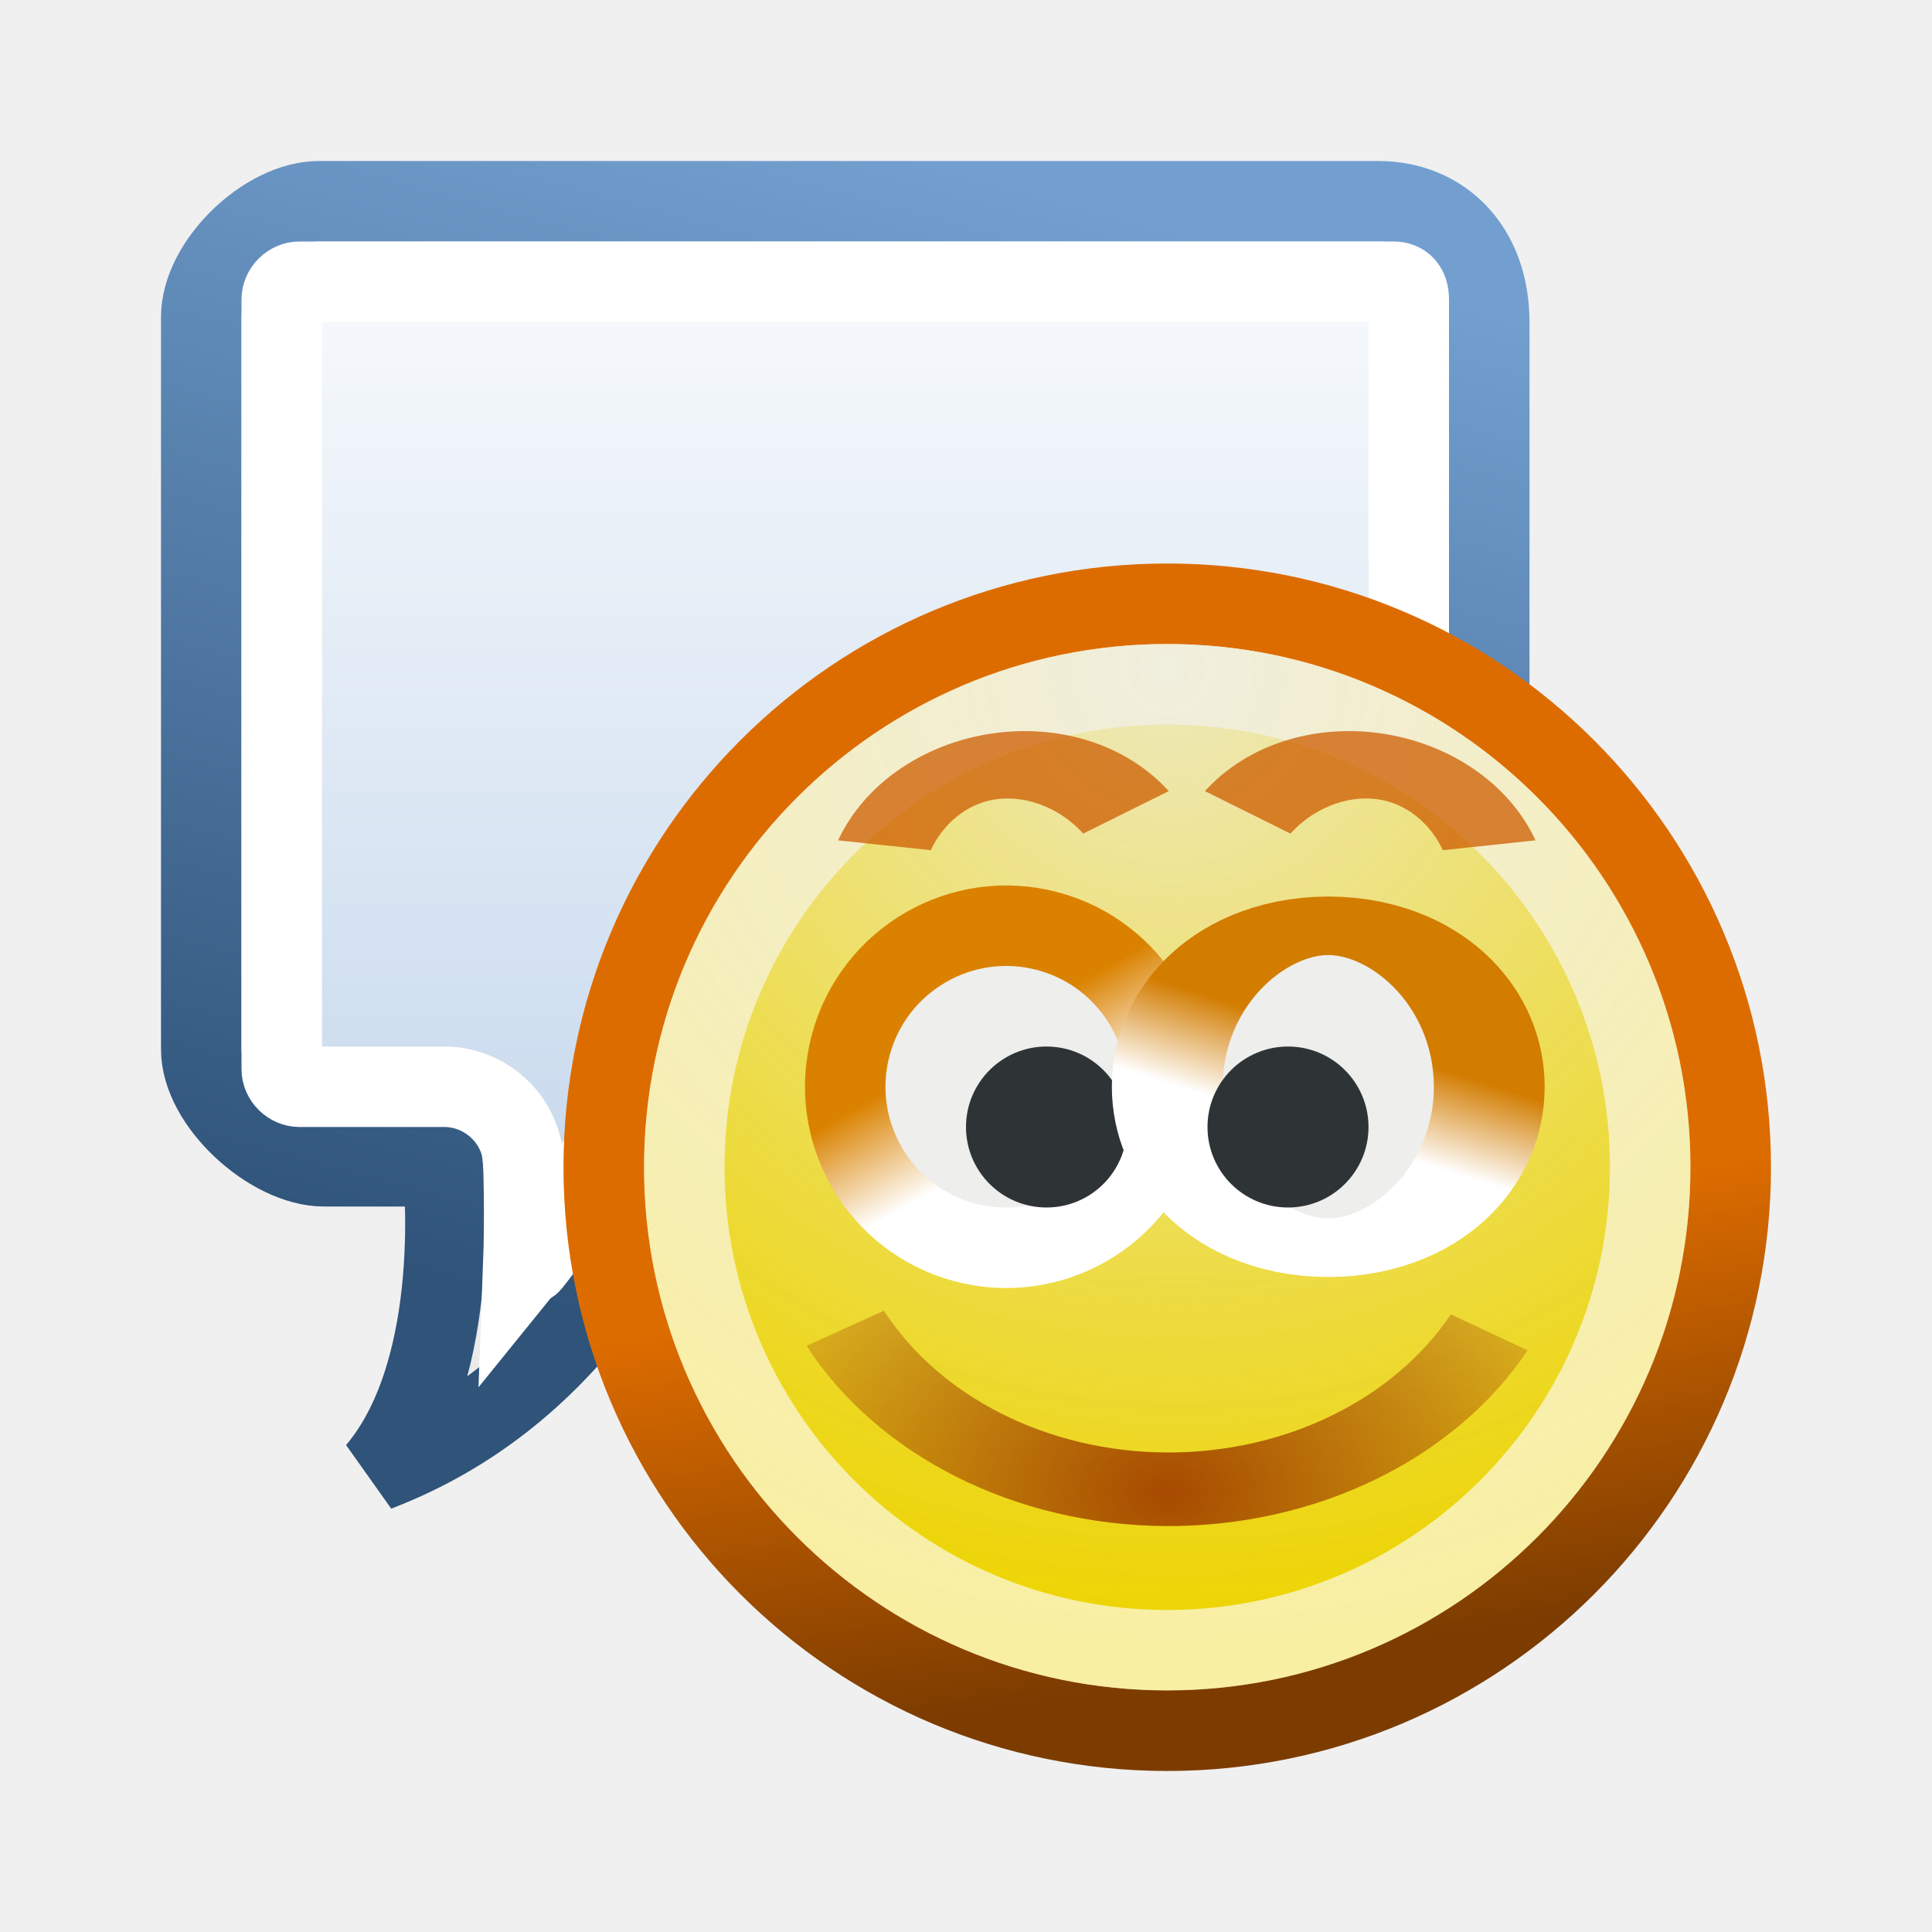
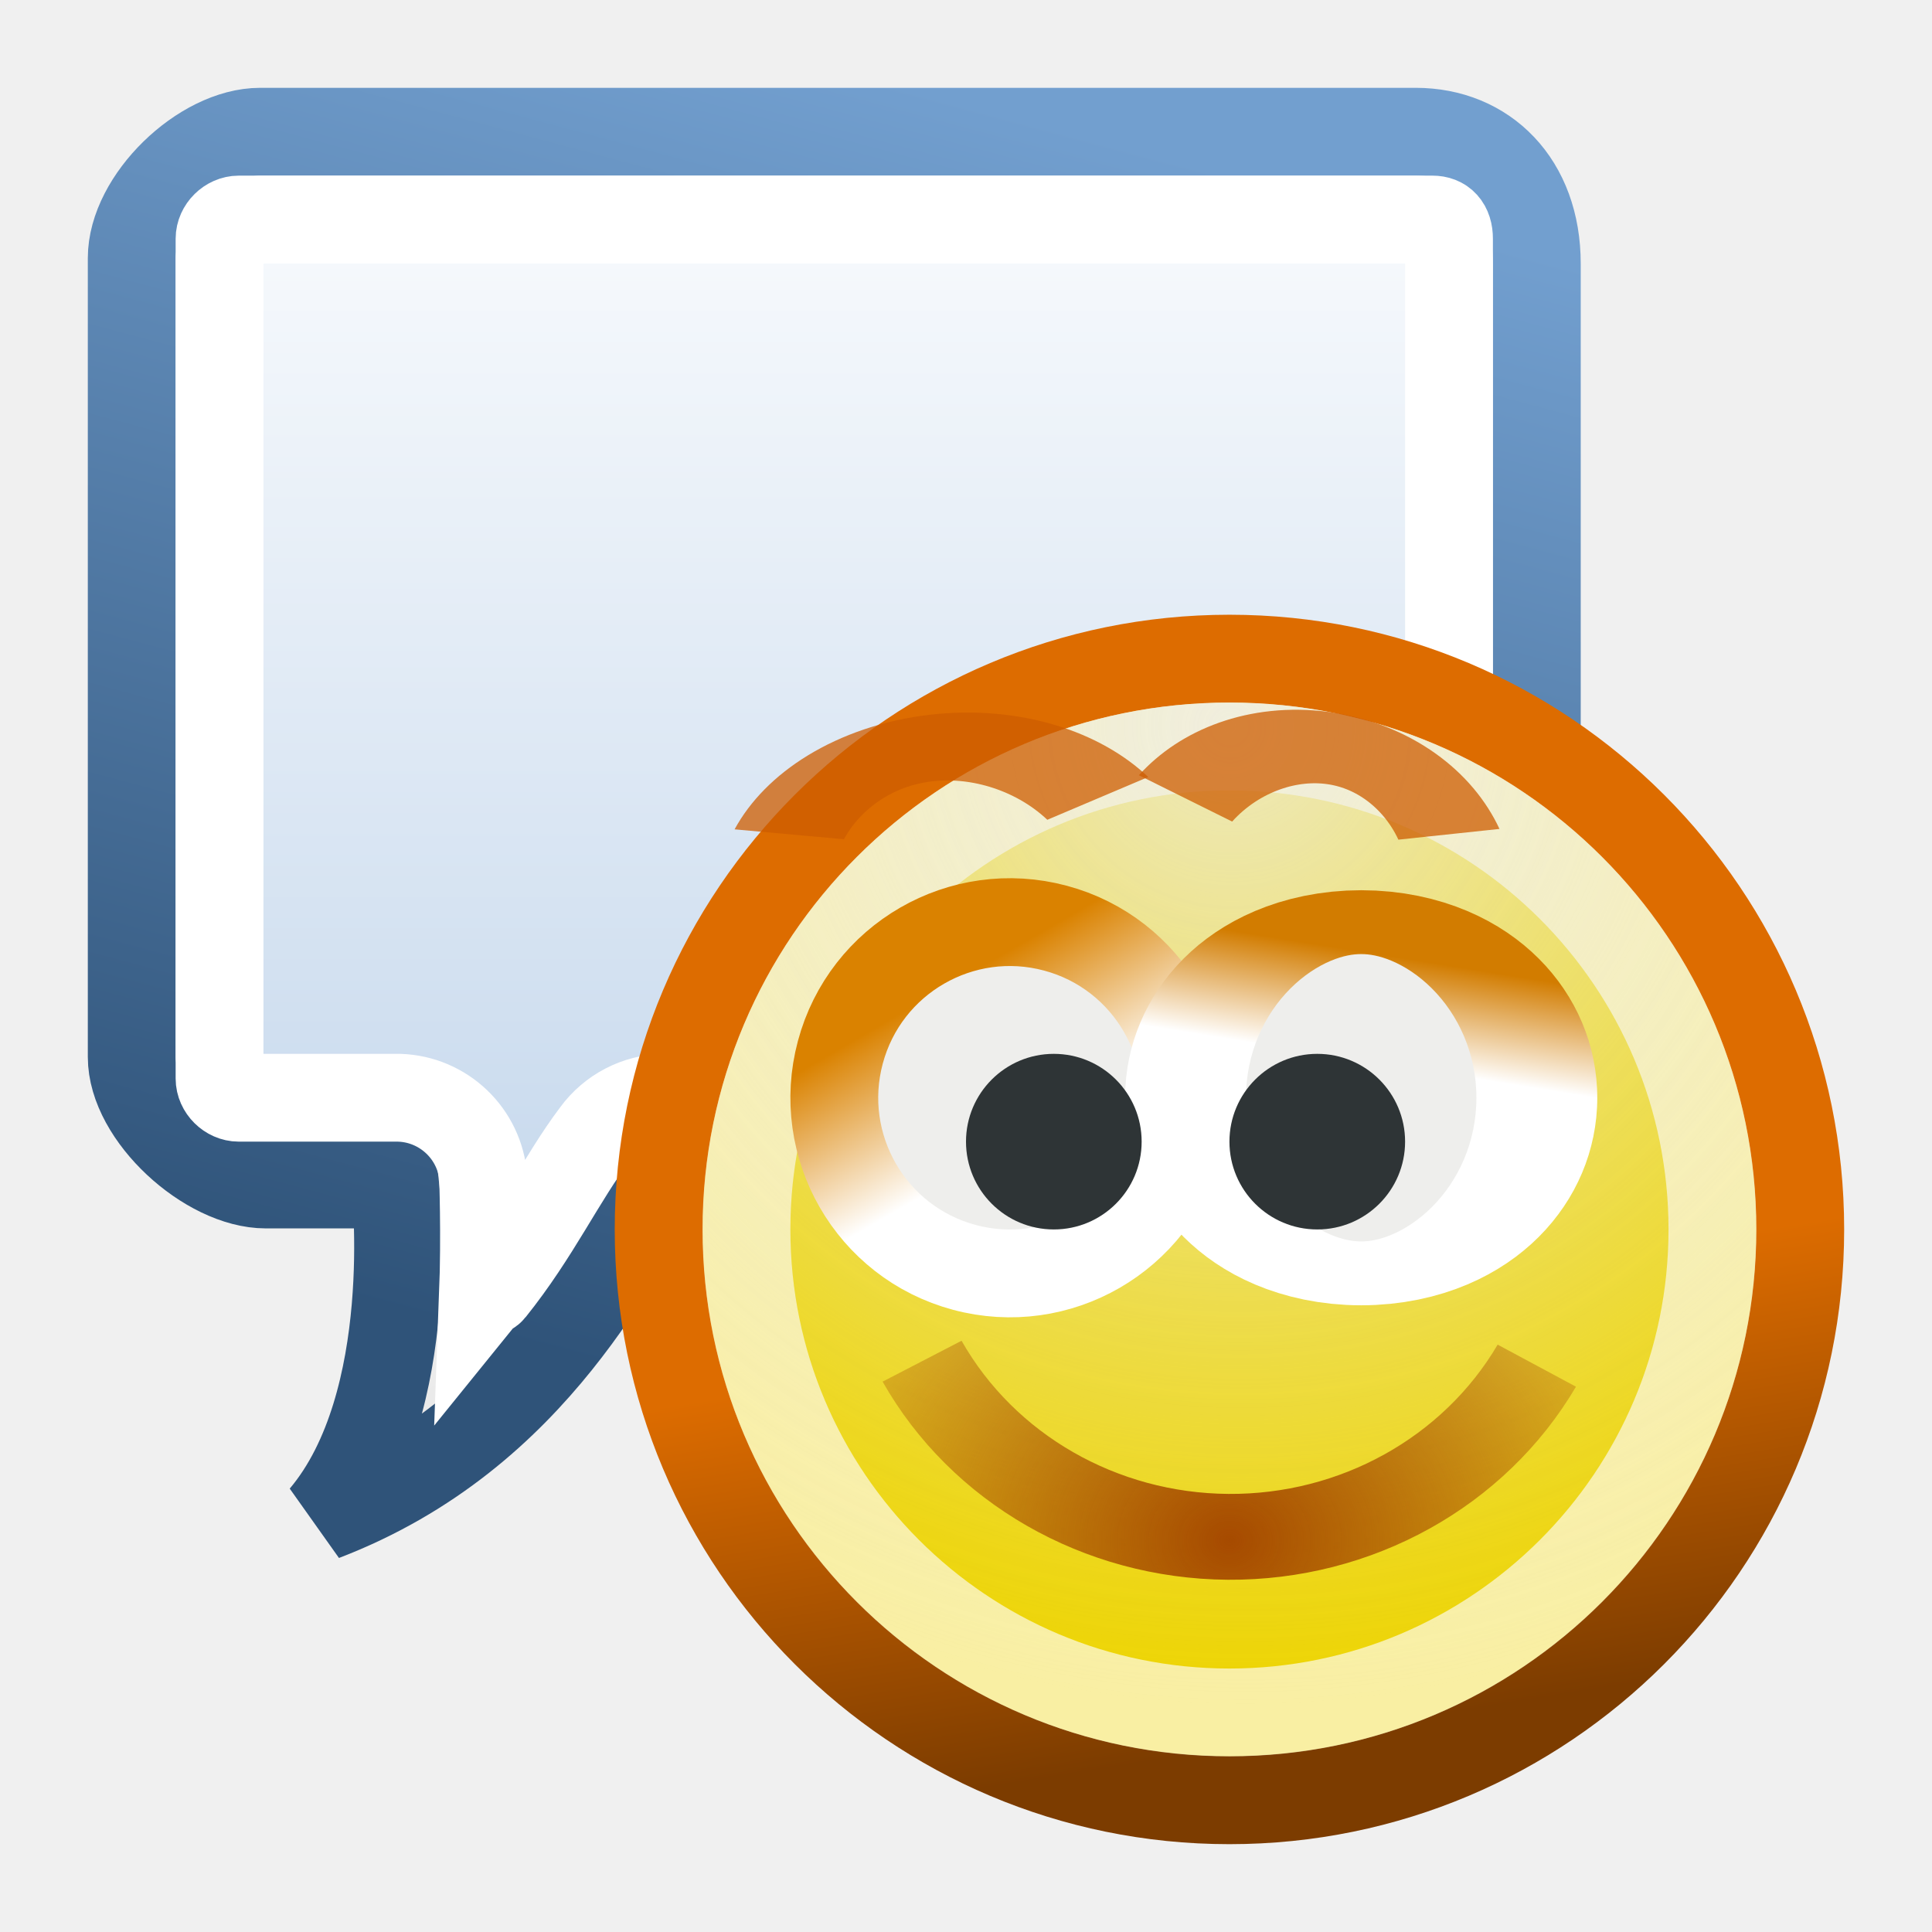
- <svg xmlns="http://www.w3.org/2000/svg" xmlns:xlink="http://www.w3.org/1999/xlink" width="24" height="24" id="svg7943" version="1.0">
+ <svg xmlns="http://www.w3.org/2000/svg" xmlns:xlink="http://www.w3.org/1999/xlink" width="22" height="22" id="svg7943" version="1.0">
  <defs id="defs7945">
    <linearGradient id="linearGradient9676">
      <stop style="stop-color:#da8200;stop-opacity:1" offset="0" id="stop9678" />
      <stop style="stop-color:#ffffff;stop-opacity:1" offset="1" id="stop9680" />
    </linearGradient>
    <linearGradient id="linearGradient9670">
      <stop style="stop-color:#d27c00;stop-opacity:1" offset="0" id="stop9672" />
      <stop style="stop-color:#ffffff;stop-opacity:1" offset="1" id="stop9674" />
    </linearGradient>
    <linearGradient id="linearGradient8907">
      <stop style="stop-color:#729fcf;stop-opacity:1" offset="0" id="stop8909" />
      <stop style="stop-color:#2f5379;stop-opacity:1" offset="1" id="stop8911" />
    </linearGradient>
    <linearGradient id="linearGradient29418">
      <stop id="stop29420" offset="0" style="stop-color:#f5f5f5;stop-opacity:1;" />
      <stop id="stop29422" offset="1" style="stop-color:#e9e9e9;stop-opacity:1;" />
    </linearGradient>
-     <linearGradient xlink:href="#linearGradient29418" id="linearGradient8799" gradientUnits="userSpaceOnUse" gradientTransform="matrix(-0.6236299,0,0,0.6278379,30.60233,-1.502469)" x1="35.004" y1="10.957" x2="27.273" y2="24.144" />
+     <linearGradient xlink:href="#linearGradient29418" id="linearGradient8799" gradientUnits="userSpaceOnUse" gradientTransform="matrix(-0.6236299,0,0,0.6278379,29.60233,-2.502468)" x1="35.004" y1="10.957" x2="27.273" y2="24.144" />
    <linearGradient id="linearGradient8710">
      <stop style="stop-color:#ffffff;stop-opacity:1;" offset="0" id="stop8712" />
      <stop style="stop-color:#c7d9ed;stop-opacity:1" offset="1" id="stop8714" />
    </linearGradient>
    <linearGradient xlink:href="#linearGradient8710" id="linearGradient8716" x1="9.998" y1="2.558" x2="9.998" y2="15.91" gradientUnits="userSpaceOnUse" />
-     <linearGradient xlink:href="#linearGradient8907" id="linearGradient8914" x1="11.531" y1="2.019" x2="7.648" y2="16.514" gradientUnits="userSpaceOnUse" />
+     <linearGradient xlink:href="#linearGradient8907" id="linearGradient8914" x1="11.531" y1="2.019" x2="7.648" y2="16.514" gradientUnits="userSpaceOnUse" gradientTransform="translate(-0.9999998,-0.9999998)" />
    <linearGradient id="linearGradient3104">
      <stop style="stop-color:#eeeeec;stop-opacity:1;" offset="0" id="stop3106" />
      <stop style="stop-color:#eeeeec;stop-opacity:0;" offset="1" id="stop3108" />
    </linearGradient>
    <linearGradient id="linearGradient3357">
      <stop id="stop3359" offset="0" style="stop-color:#dd6c00;stop-opacity:1" />
      <stop id="stop3361" offset="1" style="stop-color:#7c3c00;stop-opacity:1" />
    </linearGradient>
    <linearGradient id="linearGradient3378">
      <stop id="stop3380" offset="0" style="stop-color:#a64a00;stop-opacity:1;" />
      <stop id="stop3382" offset="1" style="stop-color:#a64a00;stop-opacity:0;" />
    </linearGradient>
-     <linearGradient xlink:href="#linearGradient9676" id="linearGradient9655" gradientUnits="userSpaceOnUse" x1="5.017" y1="6.008" x2="5.983" y2="6.992" gradientTransform="matrix(0.9659258,0.258819,-0.258819,0.9659258,8.869732,5.797977)" />
+     <linearGradient xlink:href="#linearGradient9676" id="linearGradient9655" gradientUnits="userSpaceOnUse" x1="4.474" y1="5.465" x2="5.839" y2="6.83" gradientTransform="matrix(0.9657282,0.258819,-0.258766,0.9659258,7.870475,4.798387)" />
    <radialGradient xlink:href="#linearGradient3104" id="radialGradient9660" gradientUnits="userSpaceOnUse" gradientTransform="matrix(-1.30241,1.304442,-1.325199,-1.323009,41.46631,16.11711)" cx="5.743" cy="16.737" fx="5.743" fy="16.737" r="9.975" />
    <linearGradient xlink:href="#linearGradient3357" id="linearGradient9662" gradientUnits="userSpaceOnUse" x1="12.55" y1="12.357" x2="13.745" y2="19.751" />
    <radialGradient xlink:href="#linearGradient3378" id="radialGradient9664" gradientUnits="userSpaceOnUse" gradientTransform="matrix(1.644469,0,0,1.459683,-7.584914,-16.23625)" cx="11.769" cy="25.56" fx="11.769" fy="25.56" r="9.841" />
-     <linearGradient xlink:href="#linearGradient9670" id="linearGradient9666" gradientUnits="userSpaceOnUse" x1="9.994" y1="9.175" x2="9.459" y2="10.074" />
+     <linearGradient xlink:href="#linearGradient9670" id="linearGradient9666" gradientUnits="userSpaceOnUse" x1="10.221" y1="8.19" x2="9.885" y2="9.294" />
+     <linearGradient gradientTransform="translate(-0.9999999,-0.9999897)" y2="16.514" x2="7.648" y1="2.019" x1="11.531" gradientUnits="userSpaceOnUse" id="linearGradient12271" xlink:href="#linearGradient8907" />
+     <linearGradient y2="24.144" x2="27.273" y1="10.957" x1="35.004" gradientTransform="matrix(-0.6236299,0,0,0.6278379,29.60233,-2.502458)" gradientUnits="userSpaceOnUse" id="linearGradient12269" xlink:href="#linearGradient29418" />
+     <linearGradient y2="15.011" x2="16.5" y1="2.507" x1="6.924" gradientUnits="userSpaceOnUse" id="linearGradient11026" xlink:href="#linearGradient8710" />
+     <linearGradient id="linearGradient3149">
+       <stop style="stop-color:#eeeeec;stop-opacity:1;" offset="0" id="stop3151" />
+       <stop style="stop-color:#eeeeec;stop-opacity:0;" offset="1" id="stop3153" />
+     </linearGradient>
+     <linearGradient y2="36.603" x2="24.24" y1="9.421" x1="15.498" gradientTransform="matrix(0.3947516,0,0,0.3947515,6.93787,7.06322)" gradientUnits="userSpaceOnUse" id="linearGradient12375" xlink:href="#linearGradient3149" />
+     <linearGradient gradientTransform="translate(-0.9999996,-1)" y2="20.375" x2="17.5" y1="16.125" x1="15.563" gradientUnits="userSpaceOnUse" id="linearGradient12378" xlink:href="#linearGradient9042" />
+     <linearGradient id="linearGradient9042">
+       <stop style="stop-color:#8cb1d9;stop-opacity:1;" offset="0" id="stop9044" />
+       <stop style="stop-color:#437fc2;stop-opacity:1" offset="1" id="stop9046" />
+     </linearGradient>
  </defs>
-   <path id="path29441" d="M 17.12,2.5 C 17.911,2.5 18.5,3.079 18.5,4.003 L 18.5,13.291 C 18.5,13.959 17.974,14.488 17.311,14.488 L 8.561,14.488 C 8.031,15.189 7.153,17.327 4.681,18.274 C 5.782,16.972 5.501,14.488 5.501,14.488 L 4.027,14.488 C 3.364,14.488 2.5,13.704 2.5,13.036 L 2.5,3.939 C 2.5,3.272 3.3,2.5 3.963,2.5 L 17.12,2.5 z" style="fill:url(#linearGradient8799);fill-opacity:1;fill-rule:nonzero;stroke:url(#linearGradient8914);stroke-width:1;stroke-linecap:butt;stroke-linejoin:miter;marker:none;marker-start:none;marker-mid:none;marker-end:none;stroke-miterlimit:4;stroke-dashoffset:0;stroke-opacity:1;visibility:visible;display:block;overflow:visible" />
-   <path style="fill:url(#linearGradient8716);fill-opacity:1;fill-rule:nonzero;stroke:#ffffff;stroke-width:1;stroke-linecap:butt;stroke-linejoin:miter;marker:none;marker-start:none;marker-mid:none;marker-end:none;stroke-miterlimit:4;stroke-dashoffset:0;stroke-opacity:1;visibility:visible;display:block;overflow:visible" id="path8805" d="M 3.719,4.5 C 3.605,4.5 3.5,4.602 3.5,4.719 L 3.5,14.281 C 3.5,14.398 3.605,14.5 3.719,14.5 L 5.5,14.5 C 6.008,14.492 6.44,14.87 6.5,15.375 C 6.5,15.375 6.526,16.056 6.5,16.75 C 6.521,16.724 6.573,16.714 6.594,16.688 C 7.113,16.041 7.383,15.434 7.781,14.906 C 7.964,14.656 8.253,14.506 8.562,14.5 L 17.312,14.5 C 17.426,14.5 17.5,14.429 17.5,14.281 L 17.5,4.719 C 17.5,4.571 17.426,4.5 17.312,4.5 L 3.719,4.5 z" transform="translate(0,-1)" />
-   <path style="fill:#edd400;fill-opacity:1;stroke:url(#linearGradient9662);stroke-width:1.429;stroke-miterlimit:4;stroke-dasharray:none;stroke-opacity:1" id="path3317" d="M 21.781,10.983 A 9.975,9.975 0 1 1 1.831,10.983 A 9.975,9.975 0 1 1 21.781,10.983 z" transform="matrix(0.701612,0,0,0.701612,6.216658,6.794179)" />
-   <path style="opacity:0.64;fill:none;fill-opacity:1;stroke:#ffffff;stroke-width:1.663;stroke-miterlimit:4;stroke-dasharray:none;stroke-opacity:1" id="path3321" d="M 21.781,10.983 A 9.975,9.975 0 1 1 1.831,10.983 A 9.975,9.975 0 1 1 21.781,10.983 z" transform="matrix(0.6014884,0,0,0.6014884,7.398734,7.89384)" />
-   <path style="opacity:0.795;fill:url(#radialGradient9660);fill-opacity:1;stroke:none;stroke-width:1.053;stroke-miterlimit:4;stroke-dasharray:none;stroke-opacity:1" id="path3319" d="M 21.781,10.983 A 9.975,9.975 0 1 1 1.831,10.983 A 9.975,9.975 0 1 1 21.781,10.983 z" transform="matrix(0.6516124,0,0,0.6516124,6.806961,7.343326)" />
-   <path style="fill:#eeeeec;fill-opacity:1;stroke:url(#linearGradient9655);stroke-width:1;stroke-miterlimit:4;stroke-opacity:1" d="M 14.432,14.018 C 14.146,15.084 13.049,15.718 11.982,15.432 C 10.916,15.146 10.282,14.049 10.568,12.982 C 10.854,11.916 11.951,11.282 13.018,11.568 C 14.084,11.854 14.718,12.951 14.432,14.018 z" id="path3154" />
-   <path style="fill:#2e3436;fill-opacity:1;stroke:none;stroke-width:0.986;stroke-miterlimit:4;stroke-dasharray:none;stroke-opacity:1" id="path2172" d="M 10.733,9.653 A 1.026,1.941 0 1 1 8.681,9.653 A 1.026,1.941 0 1 1 10.733,9.653 z" transform="matrix(0.9747194,0,0,0.5150957,3.538462,9.027947)" />
-   <path style="fill:#eeeeec;fill-opacity:1;stroke:url(#linearGradient9666);stroke-width:0.706;stroke-miterlimit:4;stroke-dasharray:none;stroke-opacity:1" id="path3152" d="M 10.733,9.653 A 1.026,1.941 0 1 1 8.681,9.653 A 1.026,1.941 0 1 1 10.733,9.653 z" transform="matrix(1.949439,0,0,1.030191,-2.423076,3.555894)" />
-   <path style="opacity:0.75;fill:none;fill-opacity:1;stroke:#ce5c00;stroke-width:0.851;stroke-miterlimit:4;stroke-dasharray:none;stroke-opacity:1" id="path2259" d="M 7.213,8.487 A 1.228,1.741 0 0 1 9.288,8.143" transform="matrix(1.401778,0.3494647,-0.2648498,0.9196421,7.636195,-0.2342213)" />
-   <path style="opacity:0.75;fill:none;fill-opacity:1;stroke:#ce5c00;stroke-width:0.851;stroke-miterlimit:4;stroke-dasharray:none;stroke-opacity:1" id="path2261" d="M 7.213,8.487 A 1.228,1.741 0 0 1 9.288,8.143" transform="matrix(-1.401778,0.3494645,0.2648498,0.9196416,21.85044,-0.2342154)" />
-   <path style="fill:#2e3436;fill-opacity:1;stroke:none;stroke-width:0.986;stroke-miterlimit:4;stroke-dasharray:none;stroke-opacity:1" id="path3346" d="M 10.733,9.653 A 1.026,1.941 0 1 1 8.681,9.653 A 1.026,1.941 0 1 1 10.733,9.653 z" transform="matrix(0.9747195,0,0,0.5150957,6.538461,9.027947)" />
-   <path style="fill:none;fill-opacity:1;stroke:url(#radialGradient9664);stroke-width:2.387;stroke-miterlimit:4;stroke-dasharray:none;stroke-opacity:1" id="path3367" d="M 20.502,15.87 A 9.975,9.975 0 0 1 3.036,15.737" transform="matrix(0.4580397,0,0,0.3830275,9.109221,10.47245)" />
+   <path id="path29441" d="M 16.12,1.5 C 16.911,1.5 17.5,2.079 17.5,3.003 L 17.5,12.291 C 17.5,12.959 16.974,13.488 16.311,13.488 L 7.561,13.488 C 7.031,14.189 6.153,16.327 3.681,17.274 C 4.782,15.972 4.501,13.488 4.501,13.488 L 3.027,13.488 C 2.364,13.488 1.5,12.704 1.5,12.036 L 1.5,2.939 C 1.5,2.272 2.3,1.5 2.963,1.5 L 16.12,1.5 z" style="fill:url(#linearGradient8799);fill-opacity:1;fill-rule:nonzero;stroke:url(#linearGradient8914);stroke-width:1;stroke-linecap:butt;stroke-linejoin:miter;marker:none;marker-start:none;marker-mid:none;marker-end:none;stroke-miterlimit:4;stroke-dashoffset:0;stroke-opacity:1;visibility:visible;display:block;overflow:visible" />
+   <path style="fill:url(#linearGradient8716);fill-opacity:1;fill-rule:nonzero;stroke:#ffffff;stroke-width:1;stroke-linecap:butt;stroke-linejoin:miter;marker:none;marker-start:none;marker-mid:none;marker-end:none;stroke-miterlimit:4;stroke-dashoffset:0;stroke-opacity:1;visibility:visible;display:block;overflow:visible" id="path8805" d="M 3.719,4.5 C 3.605,4.5 3.5,4.602 3.5,4.719 L 3.5,14.281 C 3.5,14.398 3.605,14.5 3.719,14.5 L 5.5,14.5 C 6.008,14.492 6.44,14.87 6.5,15.375 C 6.5,15.375 6.526,16.056 6.5,16.75 C 6.521,16.724 6.573,16.714 6.594,16.688 C 7.113,16.041 7.383,15.434 7.781,14.906 C 7.964,14.656 8.253,14.506 8.562,14.5 L 17.312,14.5 C 17.426,14.5 17.5,14.429 17.5,14.281 L 17.5,4.719 C 17.5,4.571 17.426,4.5 17.312,4.5 L 3.719,4.5 z" transform="translate(-0.9999998,-2)" />
+   <path style="fill:#edd400;fill-opacity:1;stroke:url(#linearGradient9662);stroke-width:1.539;stroke-miterlimit:4;stroke-dasharray:none;stroke-opacity:1" id="path3317" d="M 21.781,10.983 A 9.975,9.975 0 1 1 1.831,10.983 A 9.975,9.975 0 1 1 21.781,10.983 z" transform="matrix(0.651488,0,0,0.651488,6.30843,6.844692)" />
+   <path style="opacity:0.64;fill:none;fill-opacity:1;stroke:#ffffff;stroke-width:1.814;stroke-miterlimit:4;stroke-dasharray:none;stroke-opacity:1" id="path3321" d="M 21.781,10.983 A 9.975,9.975 0 1 1 1.831,10.983 A 9.975,9.975 0 1 1 21.781,10.983 z" transform="matrix(0.5513644,0,0,0.5513644,7.490506,7.944353)" />
+   <path style="opacity:0.795;fill:url(#radialGradient9660);fill-opacity:1;stroke:none;stroke-width:1.053;stroke-miterlimit:4;stroke-dasharray:none;stroke-opacity:1" id="path3319" d="M 21.781,10.983 A 9.975,9.975 0 1 1 1.831,10.983 A 9.975,9.975 0 1 1 21.781,10.983 z" transform="matrix(0.6014884,0,0,0.6014884,6.898734,7.393839)" />
+   <path style="fill:#eeeeec;fill-opacity:1;stroke:url(#linearGradient9655);stroke-width:1;stroke-miterlimit:4;stroke-opacity:1" d="M 13.431,13.018 C 13.146,14.084 12.049,14.718 10.982,14.432 C 9.916,14.147 9.283,13.049 9.569,11.983 C 9.854,10.916 10.951,10.283 12.018,10.569 C 13.084,10.854 13.717,11.952 13.431,13.018 z" id="path3154" />
+   <path style="fill:#eeeeec;fill-opacity:1;stroke:url(#linearGradient9666);stroke-width:0.706;stroke-miterlimit:4;stroke-dasharray:none;stroke-opacity:1" id="path3152" d="M 10.733,9.653 A 1.026,1.941 0 1 1 8.681,9.653 A 1.026,1.941 0 1 1 10.733,9.653 z" transform="matrix(1.949439,0,0,1.030191,-3.423077,2.555895)" />
+   <path style="opacity:0.75;fill:none;fill-opacity:1;stroke:#ce5c00;stroke-width:0.851;stroke-miterlimit:4;stroke-dasharray:none;stroke-opacity:1" id="path2259" d="M 7.213,8.487 A 1.228,1.741 0 0 1 9.288,8.143" transform="matrix(1.401777,0.3494647,-0.2648498,0.9196421,5.636197,-1.234221)" />
+   <path style="opacity:0.75;fill:none;fill-opacity:1;stroke:#ce5c00;stroke-width:0.786;stroke-miterlimit:4;stroke-dasharray:none;stroke-opacity:1" id="path2261" d="M 7.213,8.487 A 1.228,1.741 0 0 1 9.288,8.143" transform="matrix(-1.641653,0.3494645,0.3101714,0.9196416,21.70948,-1.234215)" />
+   <path style="fill:#2e3436;fill-opacity:1;stroke:none;stroke-width:0.986;stroke-miterlimit:4;stroke-dasharray:none;stroke-opacity:1" id="path3346" d="M 10.733,9.653 A 1.026,1.941 0 1 1 8.681,9.653 A 1.026,1.941 0 1 1 10.733,9.653 z" transform="matrix(-0.9747196,0,0,0.5150957,24.46154,8.027947)" />
+   <path style="fill:none;fill-opacity:1;stroke:url(#radialGradient9664);stroke-width:2.552;stroke-miterlimit:4;stroke-dasharray:none;stroke-opacity:1" id="path3367" d="M 20.502,15.87 A 9.975,9.975 0 0 1 3.036,15.737" transform="matrix(0.4007848,0,0,0.3830275,9.283068,9.472445)" />
+   <path style="fill:#2e3436;fill-opacity:1;stroke:none;stroke-width:0.986;stroke-miterlimit:4;stroke-dasharray:none;stroke-opacity:1" id="path2172" d="M 10.733,9.653 A 1.026,1.941 0 1 1 8.681,9.653 A 1.026,1.941 0 1 1 10.733,9.653 z" transform="matrix(0.9747196,0,0,0.5150957,2.538461,8.027947)" />
</svg>
